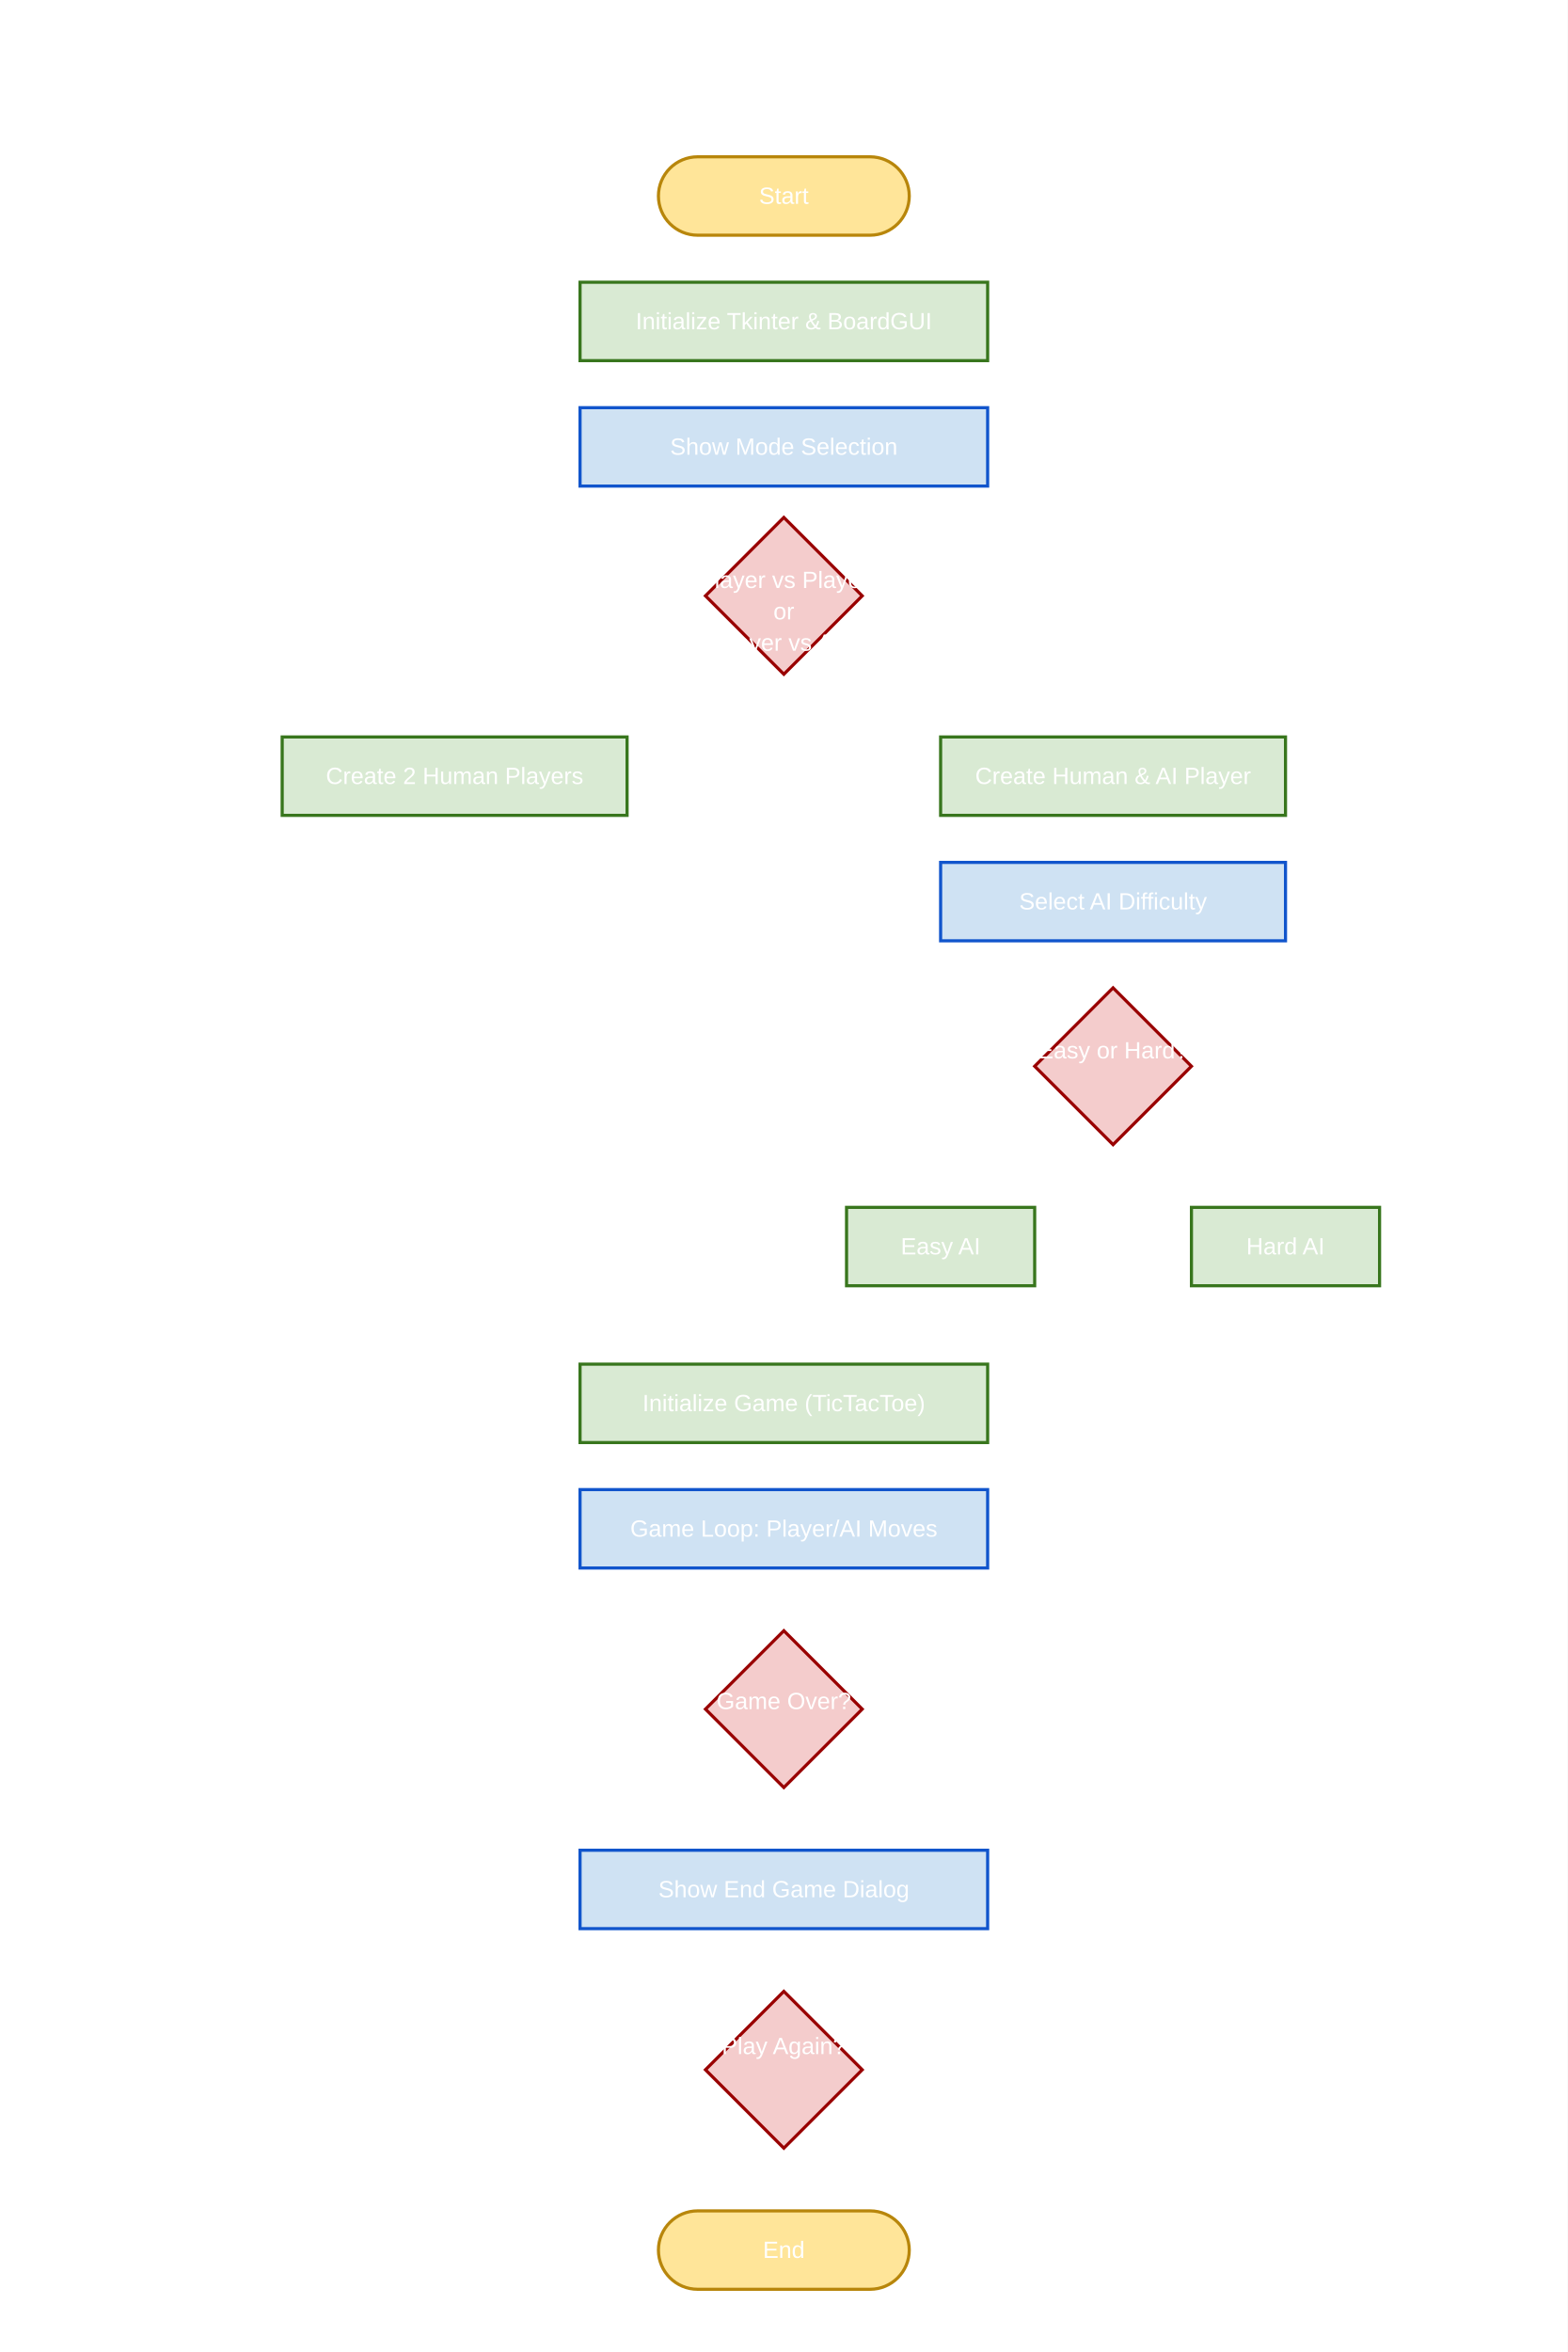
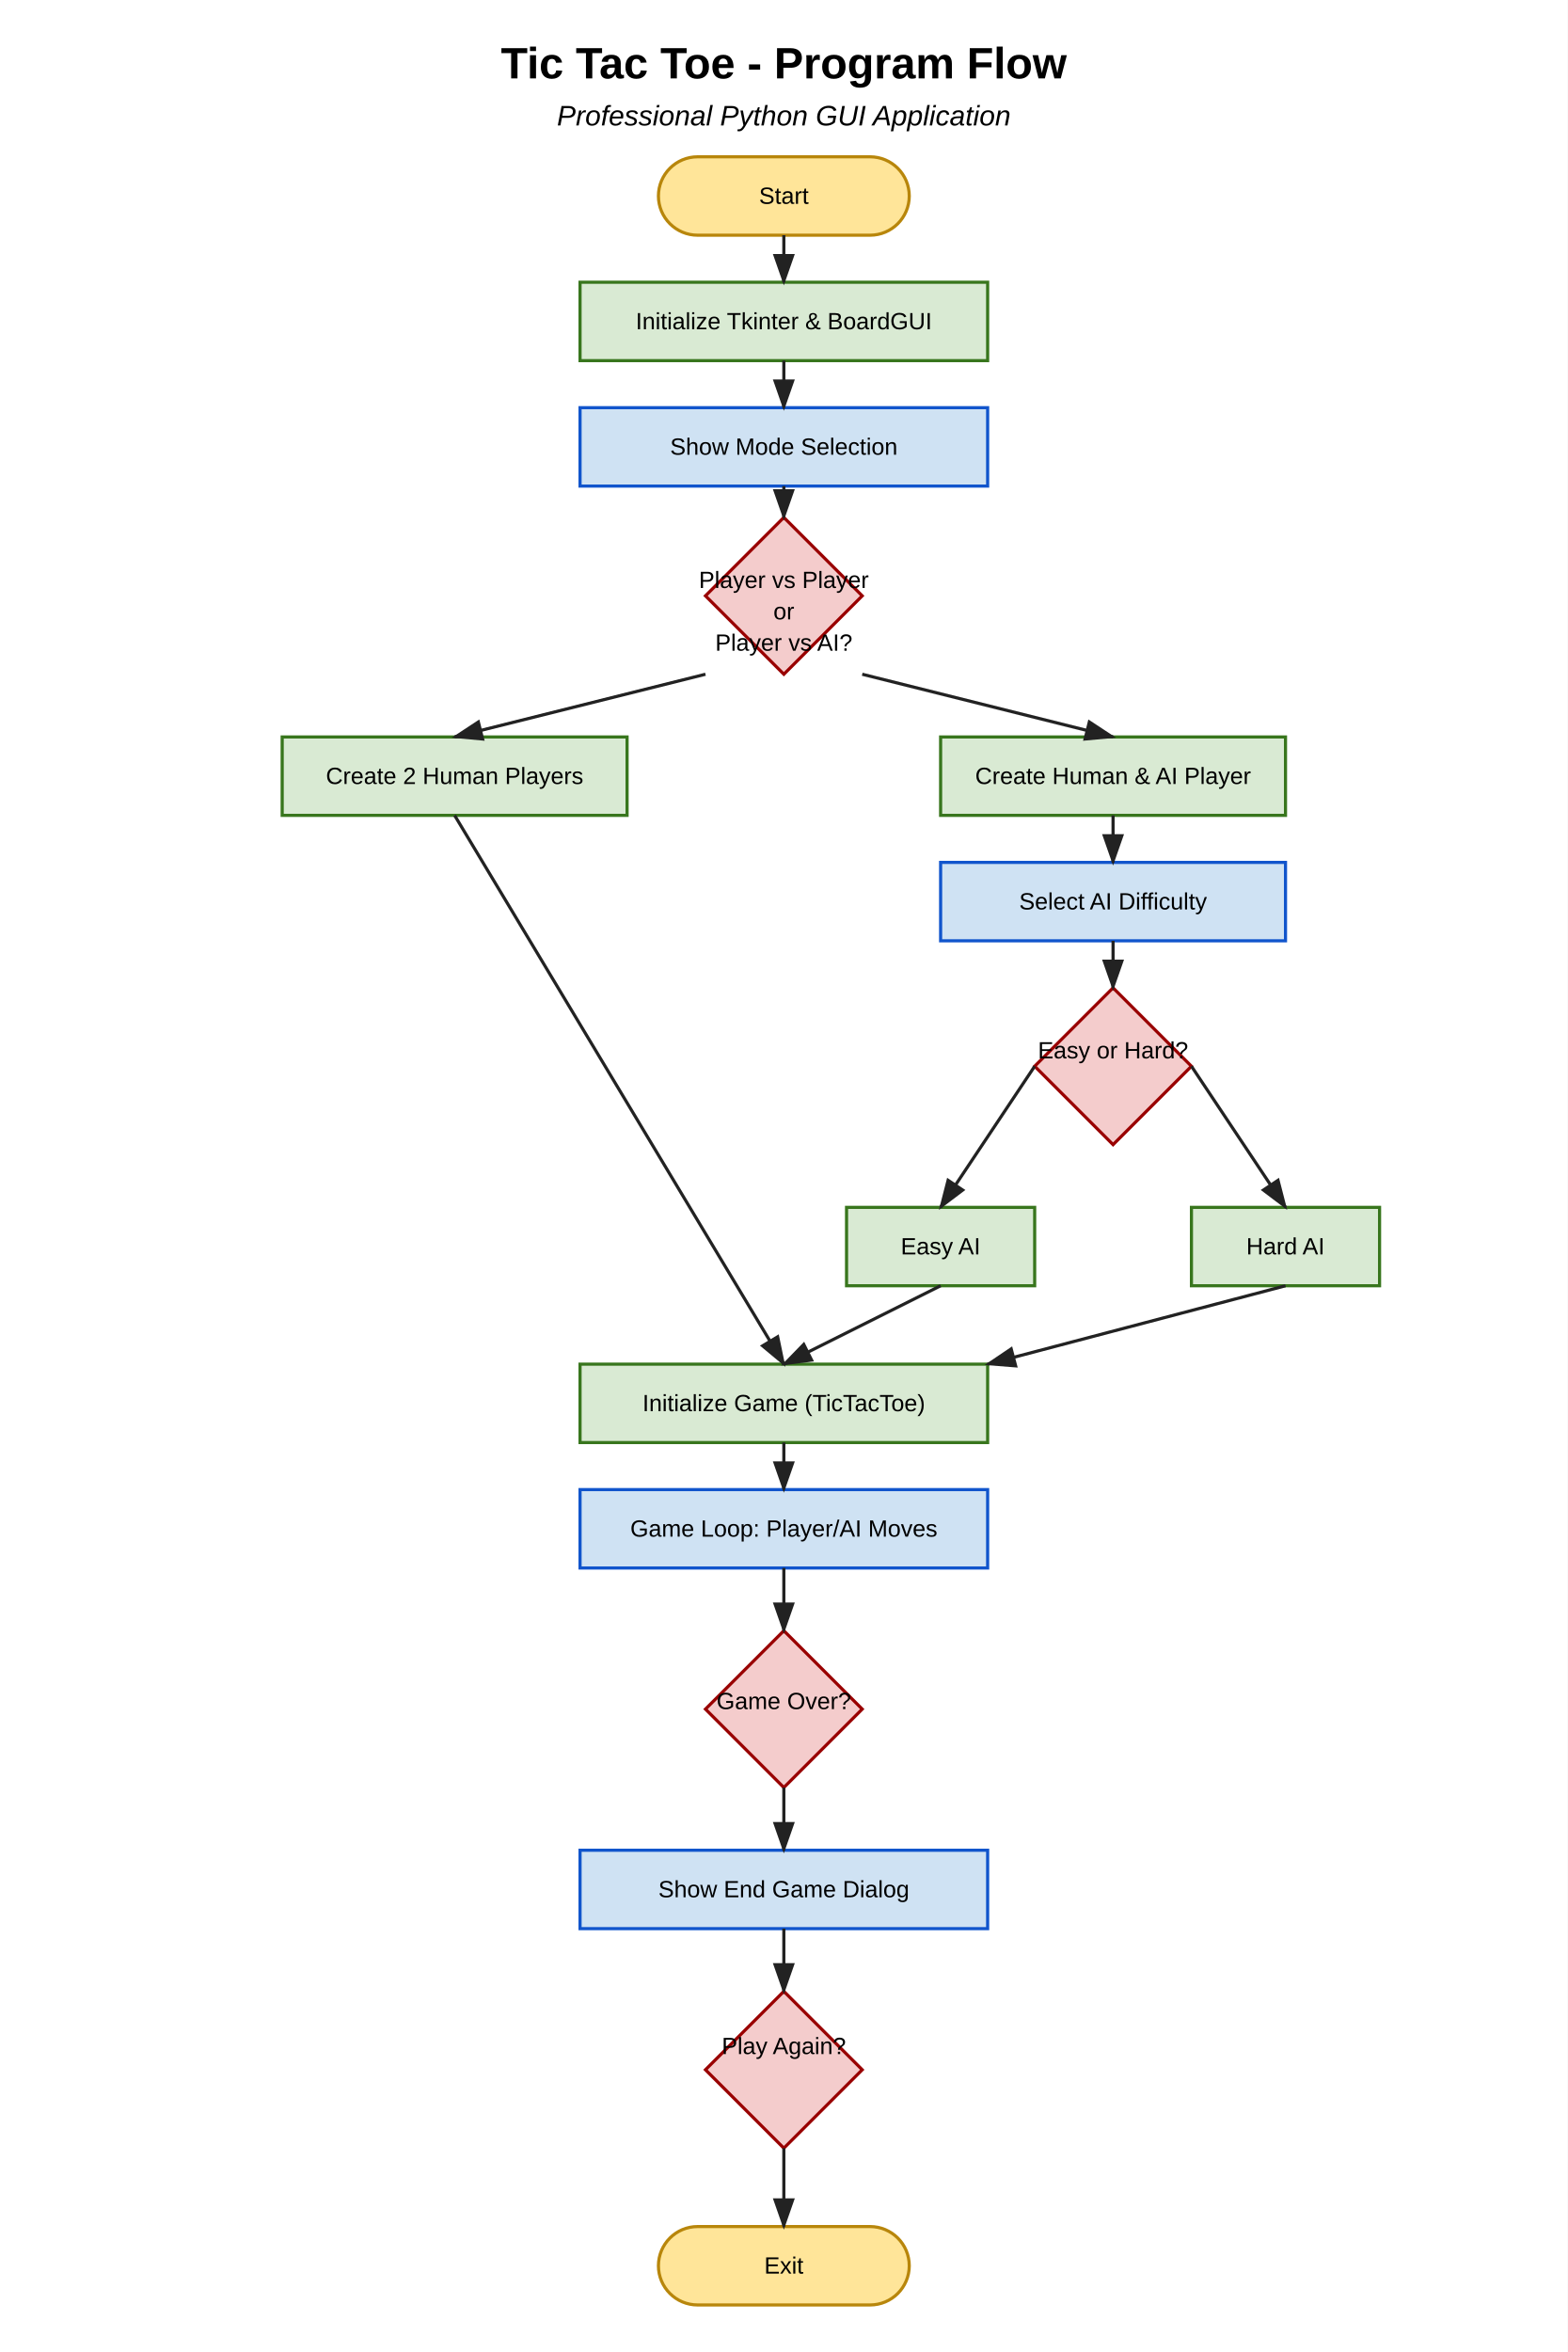
<svg xmlns="http://www.w3.org/2000/svg" viewBox="0 0 1000 1500">
  <defs>
    <style>
      .startend { fill: #ffe599; stroke: #b8860b; stroke-width: 2; }
      .process { fill: #d9ead3; stroke: #38761d; stroke-width: 2; }
      .decision { fill: #f4cccc; stroke: #990000; stroke-width: 2; }
      .io { fill: #cfe2f3; stroke: #1155cc; stroke-width: 2; }
-       .arrow { stroke: white; stroke-width: 2; fill: none; marker-end: url(#arrowhead); }
-       .label { font-family: Arial, sans-serif; font-size: 15px; text-anchor: middle; fill: white; }
-       .title { font-family: Arial, sans-serif; font-size: 28px; font-weight: bold; text-anchor: middle; fill: white; }
-       .subtitle { font-family: Arial, sans-serif; font-size: 18px; font-style: italic; text-anchor: middle; fill: white; }
+       .arrow { stroke: #222; stroke-width: 2; fill: none; marker-end: url(#arrowhead); }
+       .label { font-family: Arial, sans-serif; font-size: 15px; text-anchor: middle; }
+       .title { font-family: Arial, sans-serif; font-size: 28px; font-weight: bold; text-anchor: middle; }
+       .subtitle { font-family: Arial, sans-serif; font-size: 18px; font-style: italic; text-anchor: middle; }
    </style>
    <marker id="arrowhead" markerWidth="10" markerHeight="7" refX="9" refY="3.5" orient="auto">
-       <polygon points="0 0, 10 3.5, 0 7" fill="white" />
+       <polygon points="0 0, 10 3.5, 0 7" fill="#222" />
    </marker>
  </defs>
  <rect width="100%" height="100%" fill="white" />
  <text x="500" y="50" class="title">Tic Tac Toe - Program Flow</text>
  <text x="500" y="80" class="subtitle">Professional Python GUI Application</text>
  <rect x="420" y="100" width="160" height="50" rx="25" class="startend" />
  <text x="500" y="130" class="label">Start</text>
  <rect x="370" y="180" width="260" height="50" class="process" />
  <text x="500" y="210" class="label">Initialize Tkinter &amp; BoardGUI</text>
  <rect x="370" y="260" width="260" height="50" class="io" />
  <text x="500" y="290" class="label">Show Mode Selection</text>
  <polygon points="500,330 550,380 500,430 450,380" class="decision" />
  <text x="500" y="375" class="label">Player vs Player</text>
  <text x="500" y="395" class="label">or</text>
  <text x="500" y="415" class="label">Player vs AI?</text>
  <rect x="180" y="470" width="220" height="50" class="process" />
  <text x="290" y="500" class="label">Create 2 Human Players</text>
  <rect x="600" y="470" width="220" height="50" class="process" />
  <text x="710" y="500" class="label">Create Human &amp; AI Player</text>
  <rect x="600" y="550" width="220" height="50" class="io" />
  <text x="710" y="580" class="label">Select AI Difficulty</text>
  <polygon points="710,630 760,680 710,730 660,680" class="decision" />
  <text x="710" y="675" class="label">Easy or Hard?</text>
  <rect x="540" y="770" width="120" height="50" class="process" />
  <text x="600" y="800" class="label">Easy AI</text>
  <rect x="760" y="770" width="120" height="50" class="process" />
  <text x="820" y="800" class="label">Hard AI</text>
  <rect x="370" y="870" width="260" height="50" class="process" />
  <text x="500" y="900" class="label">Initialize Game (TicTacToe)</text>
  <rect x="370" y="950" width="260" height="50" class="io" />
  <text x="500" y="980" class="label">Game Loop: Player/AI Moves</text>
  <polygon points="500,1040 550,1090 500,1140 450,1090" class="decision" />
  <text x="500" y="1090" class="label">Game Over?</text>
  <rect x="370" y="1180" width="260" height="50" class="io" />
  <text x="500" y="1210" class="label">Show End Game Dialog</text>
  <polygon points="500,1270 550,1320 500,1370 450,1320" class="decision" />
  <text x="500" y="1310" class="label">Play Again?</text>
-   <rect x="420" y="1410" width="160" height="50" rx="25" class="startend" />
-   <text x="500" y="1440" class="label">End</text>
+   <rect x="420" y="1420" width="160" height="50" rx="25" class="startend" />
+   <text x="500" y="1450" class="label">Exit</text>
+   <line x1="500" y1="150" x2="500" y2="180" class="arrow" />
+   <line x1="500" y1="230" x2="500" y2="260" class="arrow" />
+   <line x1="500" y1="310" x2="500" y2="330" class="arrow" />
+   <line x1="450" y1="430" x2="290" y2="470" class="arrow" />
+   <line x1="550" y1="430" x2="710" y2="470" class="arrow" />
+   <line x1="710" y1="520" x2="710" y2="550" class="arrow" />
+   <line x1="710" y1="600" x2="710" y2="630" class="arrow" />
+   <line x1="660" y1="680" x2="600" y2="770" class="arrow" />
+   <line x1="760" y1="680" x2="820" y2="770" class="arrow" />
+   <line x1="600" y1="820" x2="500" y2="870" class="arrow" />
+   <line x1="820" y1="820" x2="630" y2="870" class="arrow" />
+   <line x1="290" y1="520" x2="500" y2="870" class="arrow" />
+   <line x1="500" y1="920" x2="500" y2="950" class="arrow" />
+   <line x1="500" y1="1000" x2="500" y2="1040" class="arrow" />
+   <line x1="500" y1="1140" x2="500" y2="1180" class="arrow" />
+   <line x1="500" y1="1230" x2="500" y2="1270" class="arrow" />
+   <line x1="500" y1="1370" x2="500" y2="1420" class="arrow" />
</svg>
